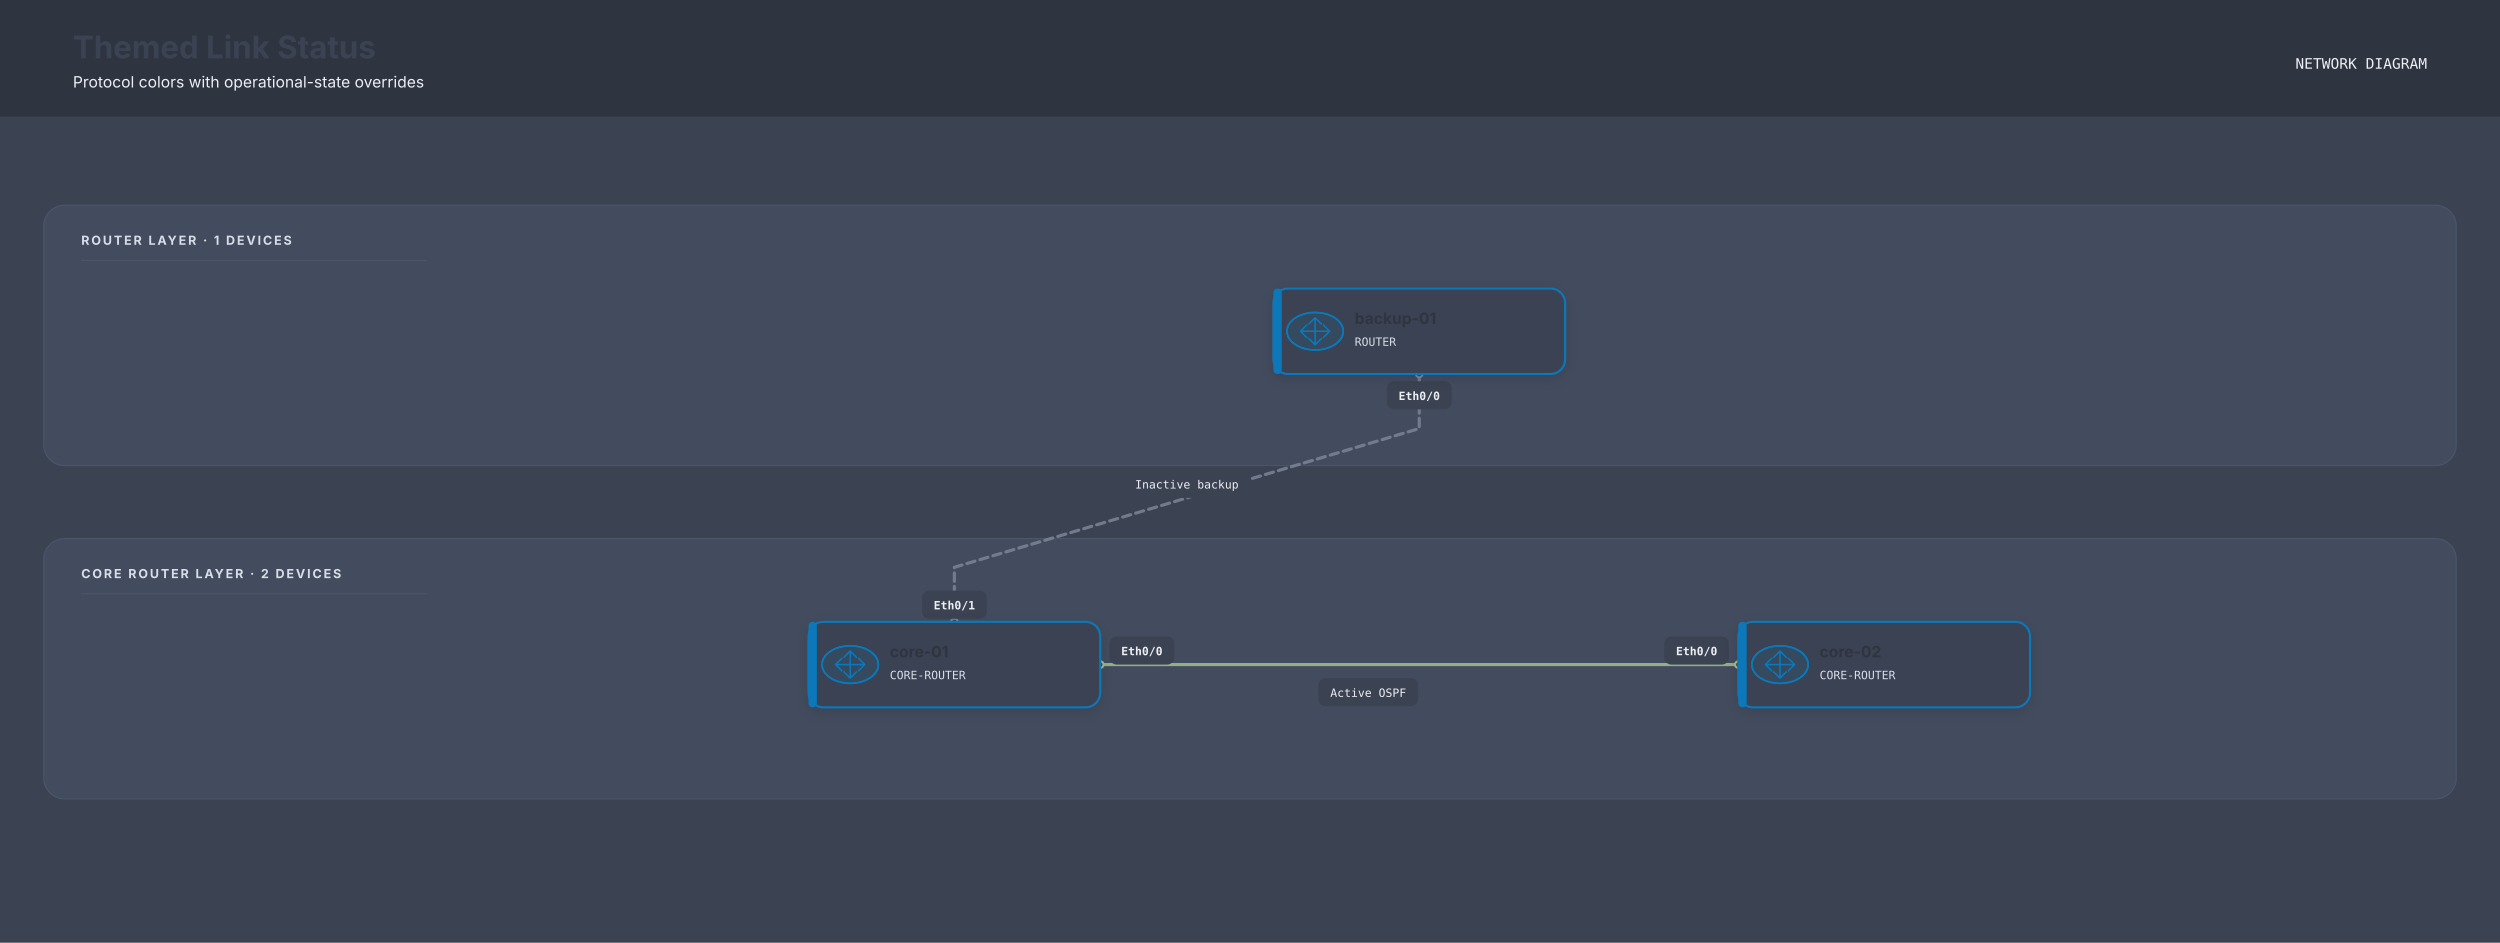
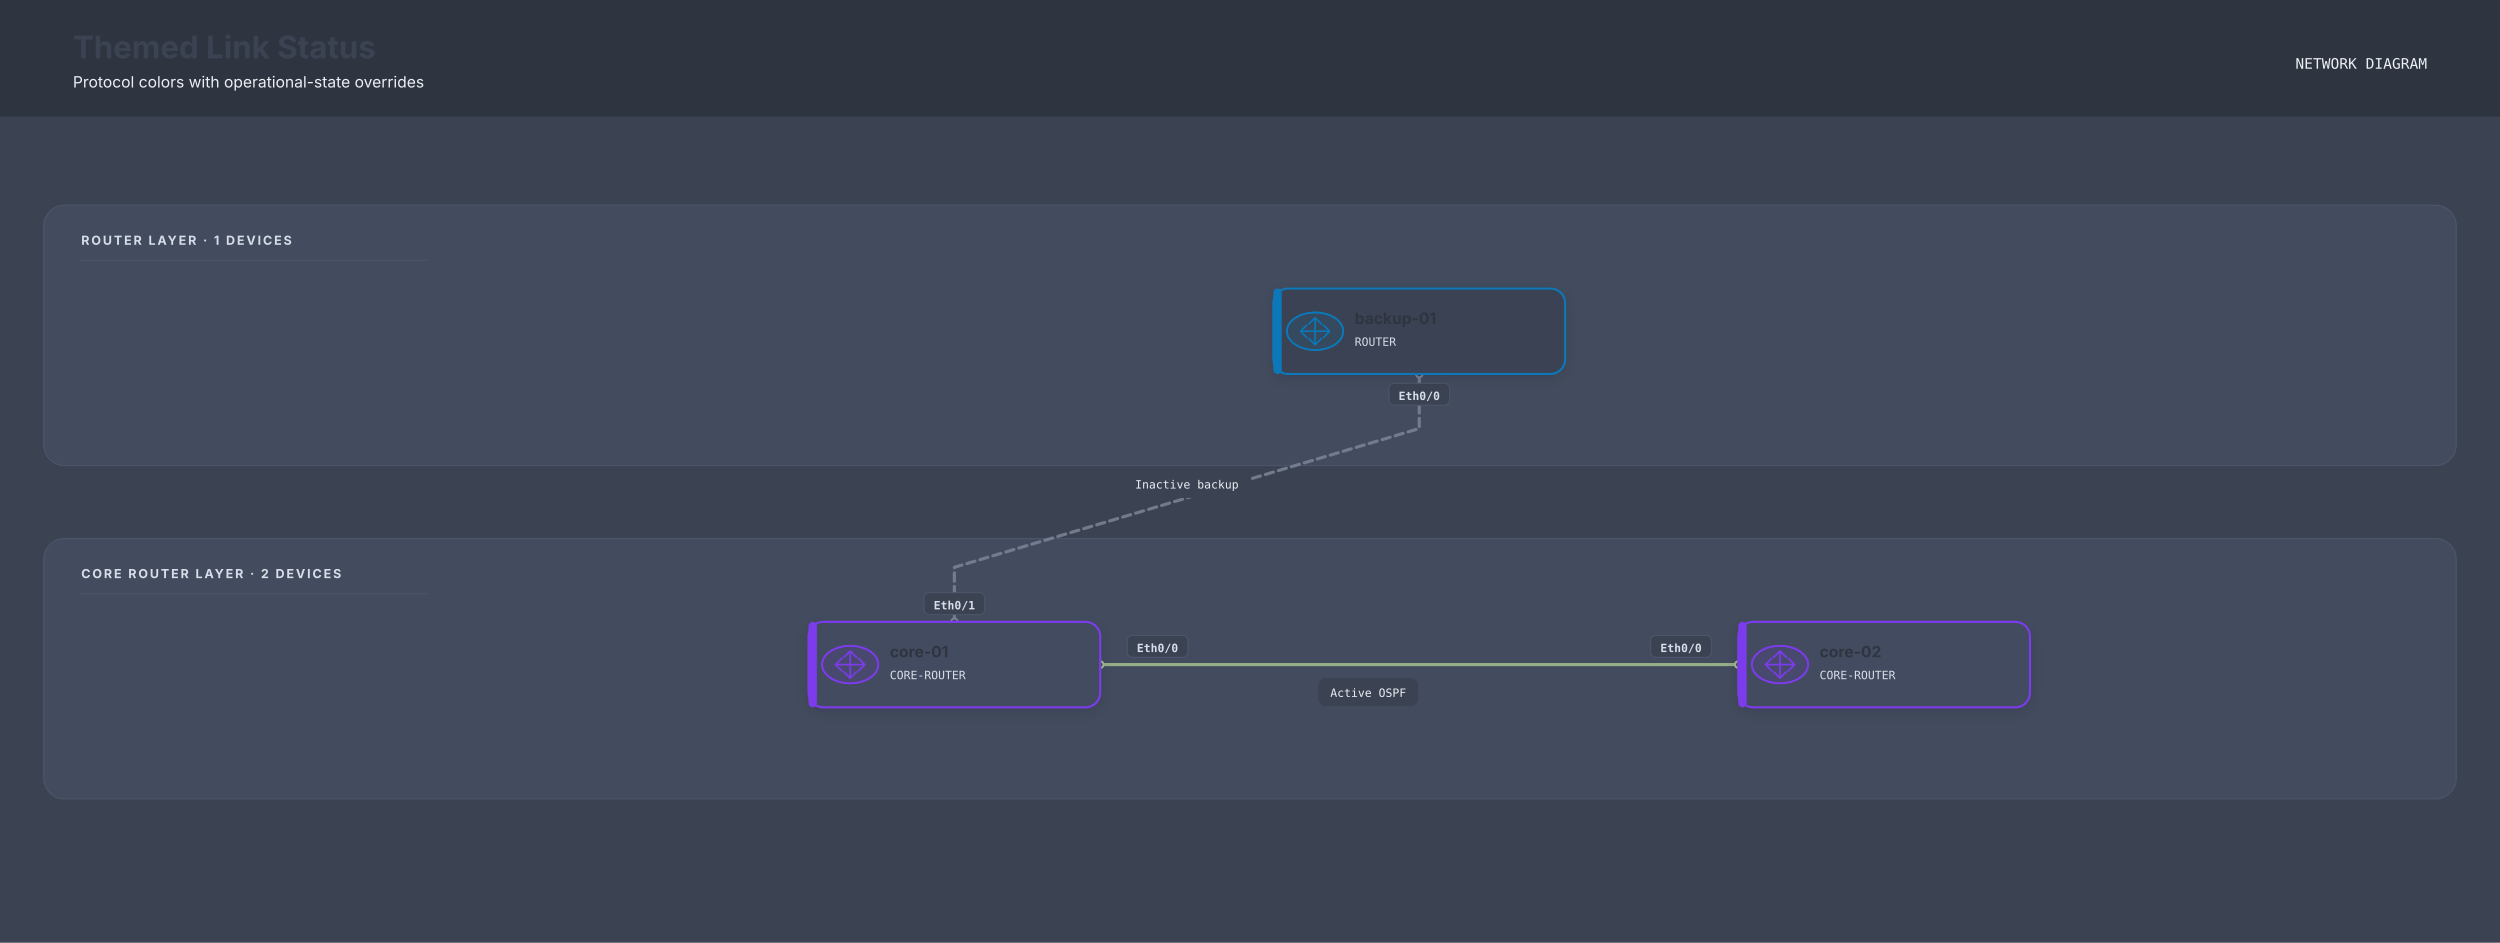
<svg xmlns="http://www.w3.org/2000/svg" class="theme-nord" width="2400" height="905" viewBox="0 0 2400 905" role="img" shape-rendering="geometricPrecision">
  <defs>
    <filter id="shadow" x="-20%" y="-20%" width="140%" height="150%">
      <feDropShadow dx="0" dy="4" stdDeviation="6" flood-color="#0f172a" flood-opacity=".14" />
    </filter>
    <style>.theme-nord [fill="#f8fafc"],.theme-nord [fill="#ffffff"]{fill:#3b4252!important}.theme-nord [fill="#eff6ff"],.theme-nord [fill="#f1f5f9"],.theme-nord [fill="#f5f3ff"],.theme-nord [fill="#ecfeff"],.theme-nord [fill="#f0fdf4"]{fill:#434c5e!important}.theme-nord [fill="#0f172a"]{fill:#2e3440!important}.theme-nord [fill="#334155"],.theme-nord [fill="#475569"],.theme-nord [fill="#64748b"]{fill:#d8dee9!important}.theme-nord [stroke="#e2e8f0"],.theme-nord [stroke="#cbd5e1"],.theme-nord [stroke="#dbeafe"]{stroke:#4c566a!important}.theme-nord text{fill:#eceff4}.theme-nord .label-mask{fill:#3b4252!important;stroke:#3b4252!important}</style>
  </defs>
  <rect width="100%" height="100%" fill="#f8fafc" />
  <rect x="0" y="0" width="2400" height="112" fill="#0f172a" />
  <text x="70" y="56" fill="#f8fafc" font-family="Inter,Segoe UI,sans-serif" font-size="30" font-weight="700">Themed Link Status</text>
  <text x="70" y="84" fill="#94a3b8" font-family="Inter,Segoe UI,sans-serif" font-size="15">Protocol colors with operational-state overrides</text>
  <text x="2330" y="66" text-anchor="end" fill="#38bdf8" font-family="ui-monospace,SFMono-Regular,monospace" font-size="14">NETWORK DIAGRAM</text>
  <rect x="42" y="197.0" width="2316.0" height="250.0" rx="20" fill="#eff6ff" stroke="#e2e8f0" />
  <rect x="42" y="517.0" width="2316.0" height="250.0" rx="20" fill="#eff6ff" stroke="#e2e8f0" />
  <g id="row-headings">
    <g class="row-heading row-heading-router">
      <path d="M78 250.0 H410" stroke="#cbd5e1" stroke-width="1" />
      <text x="78" y="235.0" fill="#64748b" font-family="Inter,Segoe UI,sans-serif" font-size="12" font-weight="700" letter-spacing="1.8">ROUTER LAYER · 1 DEVICES</text>
    </g>
    <g class="row-heading row-heading-core-router">
      <path d="M78 570.0 H410" stroke="#cbd5e1" stroke-width="1" />
      <text x="78" y="555.0" fill="#64748b" font-family="Inter,Segoe UI,sans-serif" font-size="12" font-weight="700" letter-spacing="1.8">CORE ROUTER LAYER · 2 DEVICES</text>
    </g>
  </g>
  <g id="links">
    <g id="link-1" data-netdiag-kind="link">
      <path d="M 1056.2 638.0 H 1110.2 L 1614.8 638.0 H 1668.8" fill="none" stroke="#a3be8c" stroke-width="3.0" stroke-linecap="round" stroke-linejoin="round" opacity=".86" />
      <circle cx="1056.2" cy="638.0" r="3.2" fill="#ffffff" stroke="#a3be8c" stroke-width="2" />
      <circle cx="1668.8" cy="638.0" r="3.2" fill="#ffffff" stroke="#a3be8c" stroke-width="2" />
-       <rect class="label-mask" x="1067.1" y="613.0" width="58.3" height="23" rx="5" fill="#f8fafc" stroke="#f8fafc" stroke-width="4" />
-       <text x="1096.2" y="629.0" text-anchor="middle" fill="#a3be8c" font-family="ui-monospace,SFMono-Regular,monospace" font-size="11" font-weight="650">Eth0/0</text>
-       <rect class="label-mask" x="1599.6" y="613.0" width="58.3" height="23" rx="5" fill="#f8fafc" stroke="#f8fafc" stroke-width="4" />
-       <text x="1628.8" y="629.0" text-anchor="middle" fill="#a3be8c" font-family="ui-monospace,SFMono-Regular,monospace" font-size="11" font-weight="650">Eth0/0</text>
+       <rect class="interface-label-badge" x="1082.1" y="610.0" width="58.3" height="21.0" rx="5.0" fill="#ffffff" stroke="#cbd5e1" stroke-width="1" />
+       <text class="interface-label-text" x="1111.2" y="626.0" text-anchor="middle" fill="#334155" font-family="ui-monospace,SFMono-Regular,monospace" font-size="11" font-weight="650">Eth0/0</text>
+       <rect class="interface-label-badge" x="1584.6" y="610.0" width="58.3" height="21.0" rx="5.0" fill="#ffffff" stroke="#cbd5e1" stroke-width="1" />
+       <text class="interface-label-text" x="1613.8" y="626.0" text-anchor="middle" fill="#334155" font-family="ui-monospace,SFMono-Regular,monospace" font-size="11" font-weight="650">Eth0/0</text>
      <rect class="label-mask" x="1267.6" y="653.0" width="91.8" height="23" rx="5" fill="#f8fafc" stroke="#f8fafc" stroke-width="4" />
      <text x="1313.5" y="669.0" text-anchor="middle" fill="#a3be8c" font-family="ui-monospace,SFMono-Regular,monospace" font-size="11" font-weight="500">Active OSPF</text>
    </g>
    <g id="link-2" data-netdiag-kind="link">
      <path d="M 916.2 597.0 V 544.6 L 1362.5 411.4 V 359.0" fill="none" stroke="#7b8496" stroke-width="3.0" stroke-linecap="round" stroke-linejoin="round" stroke-dasharray="8 5" opacity=".86" />
      <circle cx="916.2" cy="597.0" r="3.2" fill="#ffffff" stroke="#7b8496" stroke-width="2" />
      <circle cx="1362.5" cy="359.0" r="3.2" fill="#ffffff" stroke="#7b8496" stroke-width="2" />
-       <rect class="label-mask" x="887.1" y="569.0" width="58.3" height="23" rx="5" fill="#f8fafc" stroke="#f8fafc" stroke-width="4" />
-       <text x="916.2" y="585.0" text-anchor="middle" fill="#7b8496" font-family="ui-monospace,SFMono-Regular,monospace" font-size="11" font-weight="650">Eth0/1</text>
-       <rect class="label-mask" x="1333.4" y="368.0" width="58.3" height="23" rx="5" fill="#f8fafc" stroke="#f8fafc" stroke-width="4" />
-       <text x="1362.5" y="384.0" text-anchor="middle" fill="#7b8496" font-family="ui-monospace,SFMono-Regular,monospace" font-size="11" font-weight="650">Eth0/0</text>
+       <rect class="interface-label-badge" x="887.1" y="569.0" width="58.3" height="21.0" rx="5.0" fill="#ffffff" stroke="#cbd5e1" stroke-width="1" />
+       <text class="interface-label-text" x="916.2" y="585.0" text-anchor="middle" fill="#334155" font-family="ui-monospace,SFMono-Regular,monospace" font-size="11" font-weight="650">Eth0/1</text>
+       <rect class="interface-label-badge" x="1333.4" y="368.0" width="58.3" height="21.0" rx="5.0" fill="#ffffff" stroke="#cbd5e1" stroke-width="1" />
+       <text class="interface-label-text" x="1362.5" y="384.0" text-anchor="middle" fill="#334155" font-family="ui-monospace,SFMono-Regular,monospace" font-size="11" font-weight="650">Eth0/0</text>
      <rect class="label-mask" x="1080.0" y="453.0" width="118.6" height="23" rx="5" fill="#f8fafc" stroke="#f8fafc" stroke-width="4" />
      <text x="1139.4" y="469.0" text-anchor="middle" fill="#7b8496" font-family="ui-monospace,SFMono-Regular,monospace" font-size="11" font-weight="500">Inactive backup</text>
    </g>
  </g>
  <g id="nodes">
    <g id="backup-01" data-netdiag-kind="node" filter="url(#shadow)">
      <rect x="1222.5" y="277.0" width="280.0" height="82.0" rx="14" fill="#ffffff" stroke="#0878b9" stroke-width="2" />
      <rect x="1222.5" y="277.0" width="8" height="82.0" rx="4" fill="#0878b9" />
      <g class="device-icon device-icon-router" transform="translate(1262.5 318.0)" stroke="#0878b9" fill="none" stroke-width="1.6" stroke-linecap="round" stroke-linejoin="round">
        <ellipse cx="0" cy="0" rx="27" ry="18" fill="#0878b9" fill-opacity=".12" />
        <ellipse cx="0" cy="0" rx="27" ry="18" />
        <path d="M-14 0h28M8-6l6 6-6 6M14 0H-14M-8-6l-6 6 6 6" />
        <path d="M0-13v26M-6-7l6-6 6 6M-6 7l6 6 6-6" />
      </g>
      <text class="node-title" x="1300.5" y="311.0" fill="#0f172a" font-family="Inter,Segoe UI,Arial,sans-serif" font-size="15" font-weight="700">backup-01</text>
      <text x="1300.5" y="332.0" fill="#64748b" font-family="ui-monospace,SFMono-Regular,monospace" font-size="11">ROUTER</text>
    </g>
    <g id="core-01" data-netdiag-kind="node" filter="url(#shadow)">
-       <rect x="776.2" y="597.0" width="280.0" height="82.0" rx="14" fill="#ffffff" stroke="#0878b9" stroke-width="2" />
-       <rect x="776.2" y="597.0" width="8" height="82.0" rx="4" fill="#0878b9" />
-       <g class="device-icon device-icon-core-router" transform="translate(816.2 638.0)" stroke="#0878b9" fill="none" stroke-width="1.6" stroke-linecap="round" stroke-linejoin="round">
-         <ellipse cx="0" cy="0" rx="27" ry="18" fill="#0878b9" fill-opacity=".12" />
+       <rect x="776.2" y="597.0" width="280.0" height="82.0" rx="14" fill="#f5f3ff" stroke="#7c3aed" stroke-width="2" />
+       <rect x="776.2" y="597.0" width="8" height="82.0" rx="4" fill="#7c3aed" />
+       <g class="device-icon device-icon-core-router" transform="translate(816.2 638.0)" stroke="#7c3aed" fill="none" stroke-width="1.6" stroke-linecap="round" stroke-linejoin="round">
+         <ellipse cx="0" cy="0" rx="27" ry="18" fill="#7c3aed" fill-opacity=".12" />
        <ellipse cx="0" cy="0" rx="27" ry="18" />
        <path d="M-14 0h28M8-6l6 6-6 6M14 0H-14M-8-6l-6 6 6 6" />
        <path d="M0-13v26M-6-7l6-6 6 6M-6 7l6 6 6-6" />
      </g>
      <text class="node-title" x="854.2" y="631.0" fill="#0f172a" font-family="Inter,Segoe UI,Arial,sans-serif" font-size="15" font-weight="700">core-01</text>
      <text x="854.2" y="652.0" fill="#64748b" font-family="ui-monospace,SFMono-Regular,monospace" font-size="11">CORE-ROUTER</text>
    </g>
    <g id="core-02" data-netdiag-kind="node" filter="url(#shadow)">
-       <rect x="1668.8" y="597.0" width="280.0" height="82.0" rx="14" fill="#ffffff" stroke="#0878b9" stroke-width="2" />
-       <rect x="1668.8" y="597.0" width="8" height="82.0" rx="4" fill="#0878b9" />
-       <g class="device-icon device-icon-core-router" transform="translate(1708.8 638.0)" stroke="#0878b9" fill="none" stroke-width="1.6" stroke-linecap="round" stroke-linejoin="round">
-         <ellipse cx="0" cy="0" rx="27" ry="18" fill="#0878b9" fill-opacity=".12" />
+       <rect x="1668.8" y="597.0" width="280.0" height="82.0" rx="14" fill="#f5f3ff" stroke="#7c3aed" stroke-width="2" />
+       <rect x="1668.8" y="597.0" width="8" height="82.0" rx="4" fill="#7c3aed" />
+       <g class="device-icon device-icon-core-router" transform="translate(1708.8 638.0)" stroke="#7c3aed" fill="none" stroke-width="1.6" stroke-linecap="round" stroke-linejoin="round">
+         <ellipse cx="0" cy="0" rx="27" ry="18" fill="#7c3aed" fill-opacity=".12" />
        <ellipse cx="0" cy="0" rx="27" ry="18" />
        <path d="M-14 0h28M8-6l6 6-6 6M14 0H-14M-8-6l-6 6 6 6" />
        <path d="M0-13v26M-6-7l6-6 6 6M-6 7l6 6 6-6" />
      </g>
      <text class="node-title" x="1746.8" y="631.0" fill="#0f172a" font-family="Inter,Segoe UI,Arial,sans-serif" font-size="15" font-weight="700">core-02</text>
      <text x="1746.8" y="652.0" fill="#64748b" font-family="ui-monospace,SFMono-Regular,monospace" font-size="11">CORE-ROUTER</text>
    </g>
  </g>
</svg>
